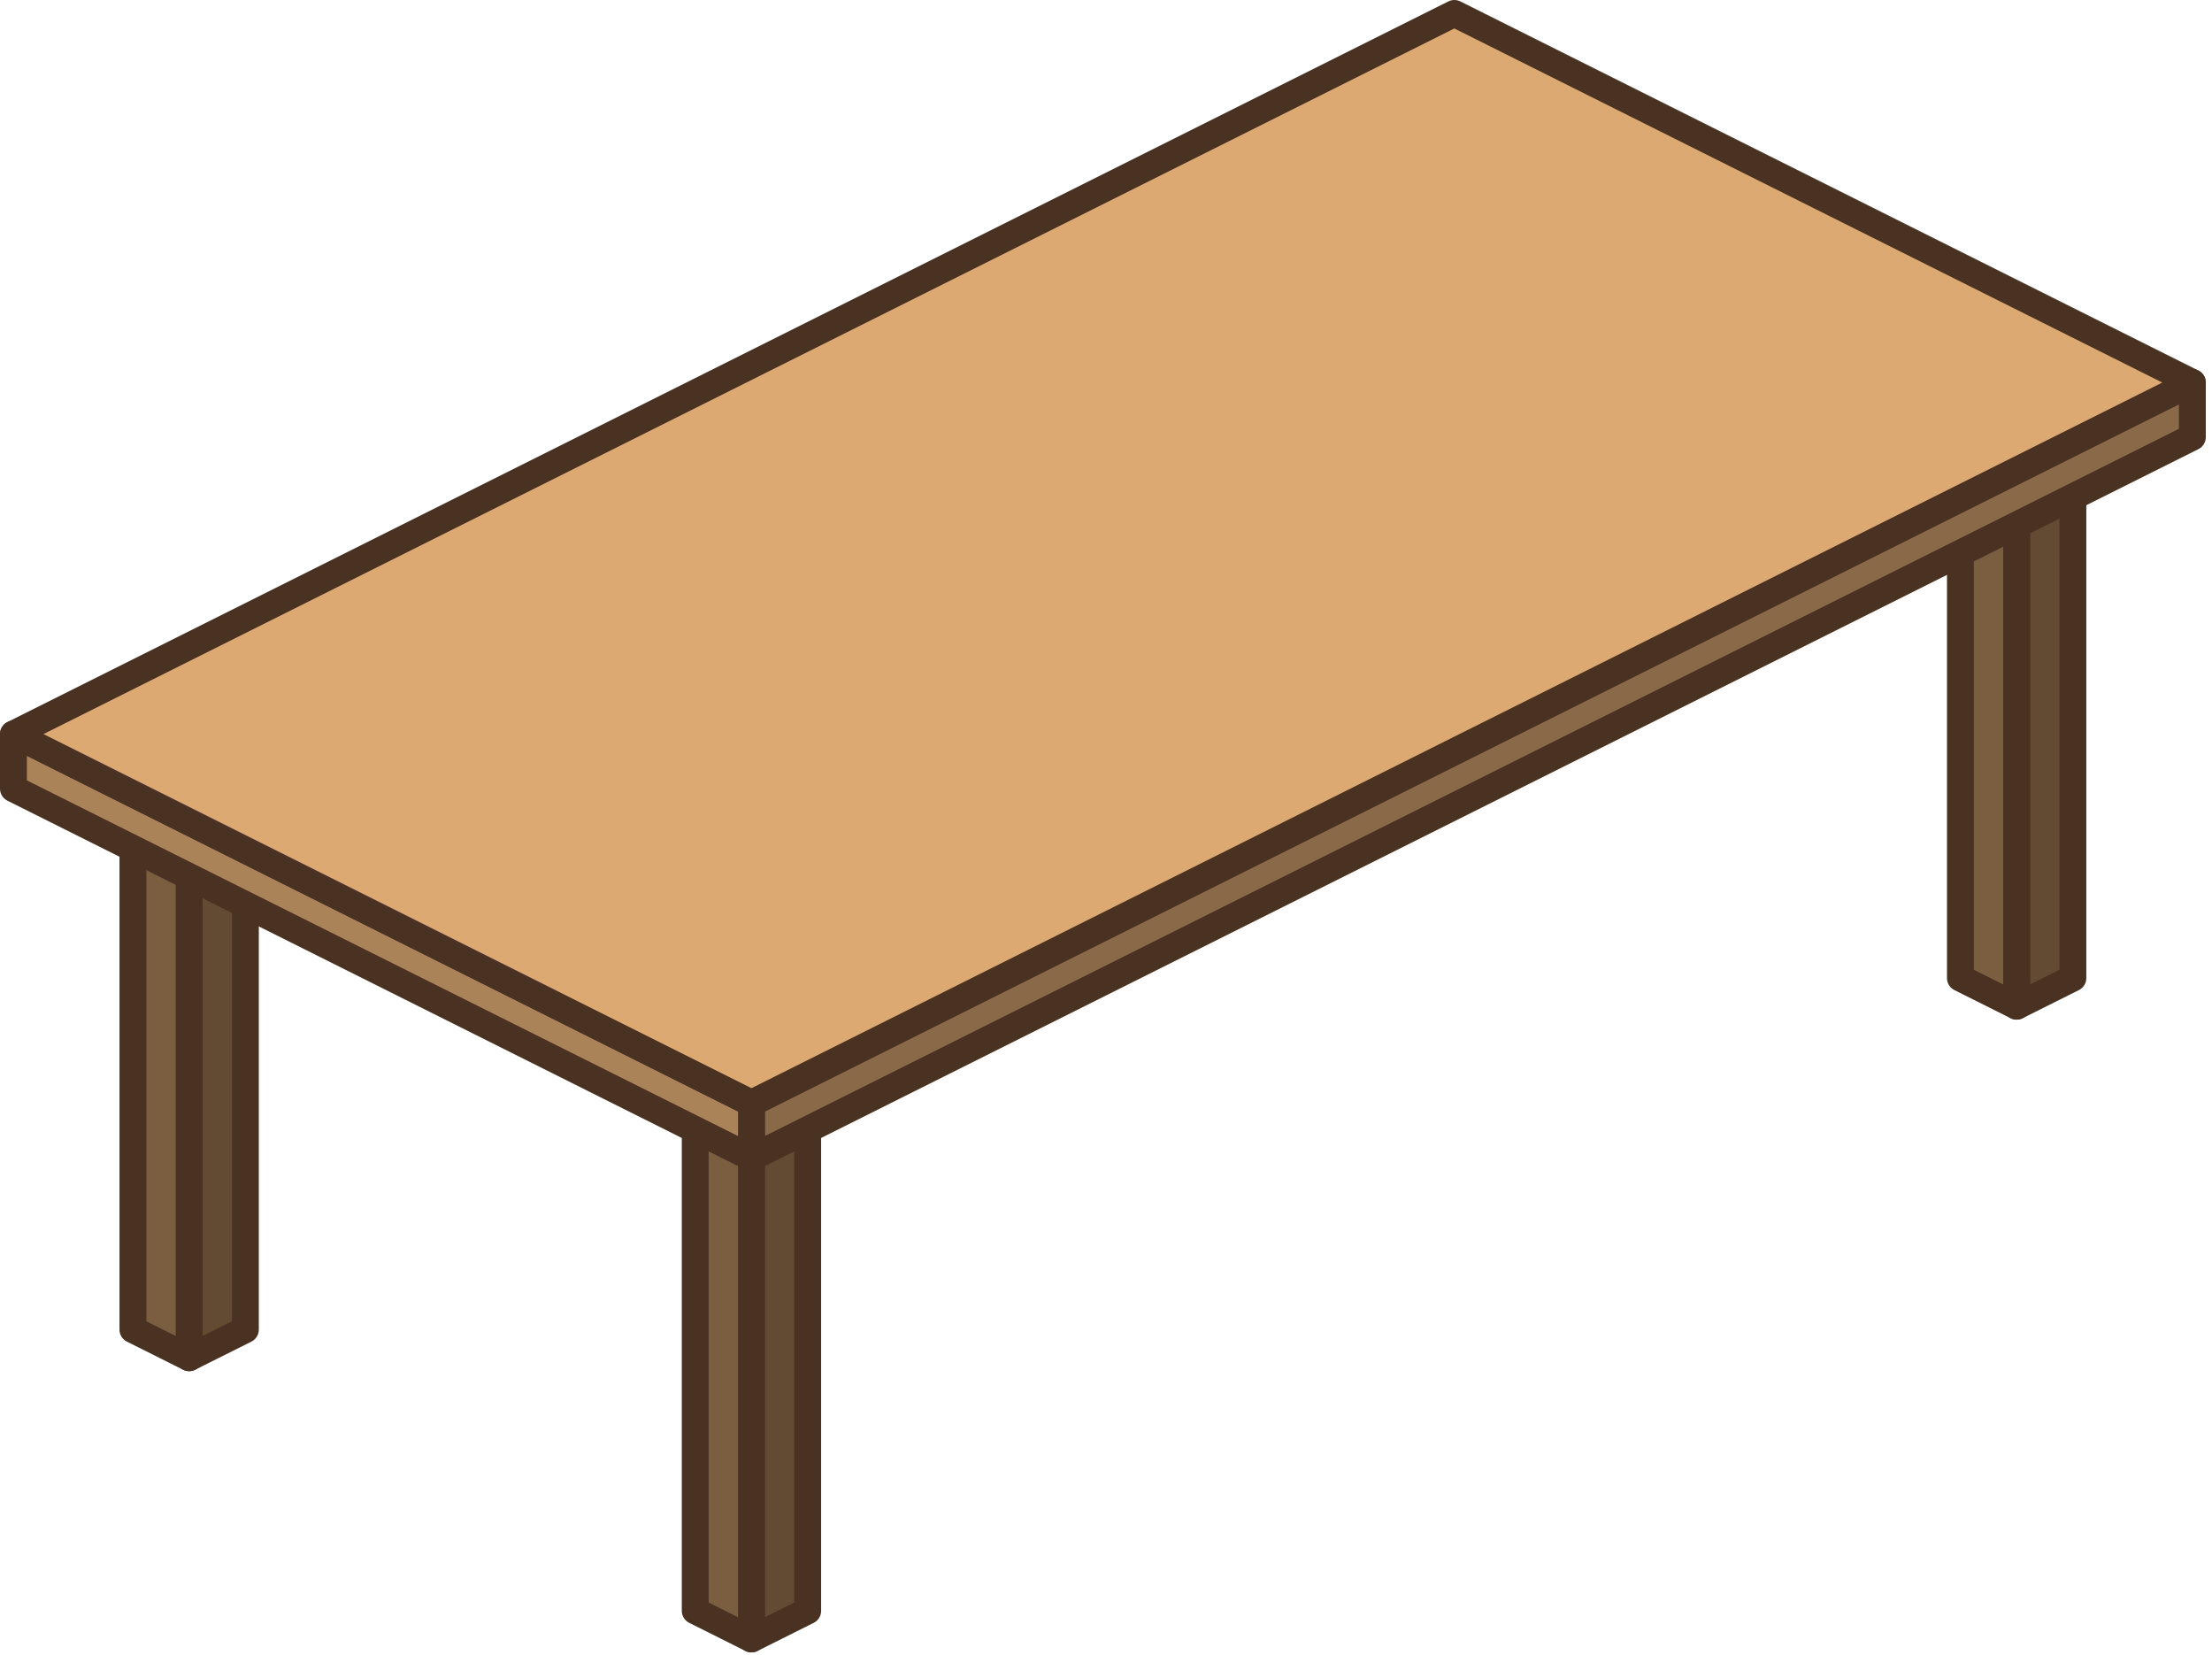
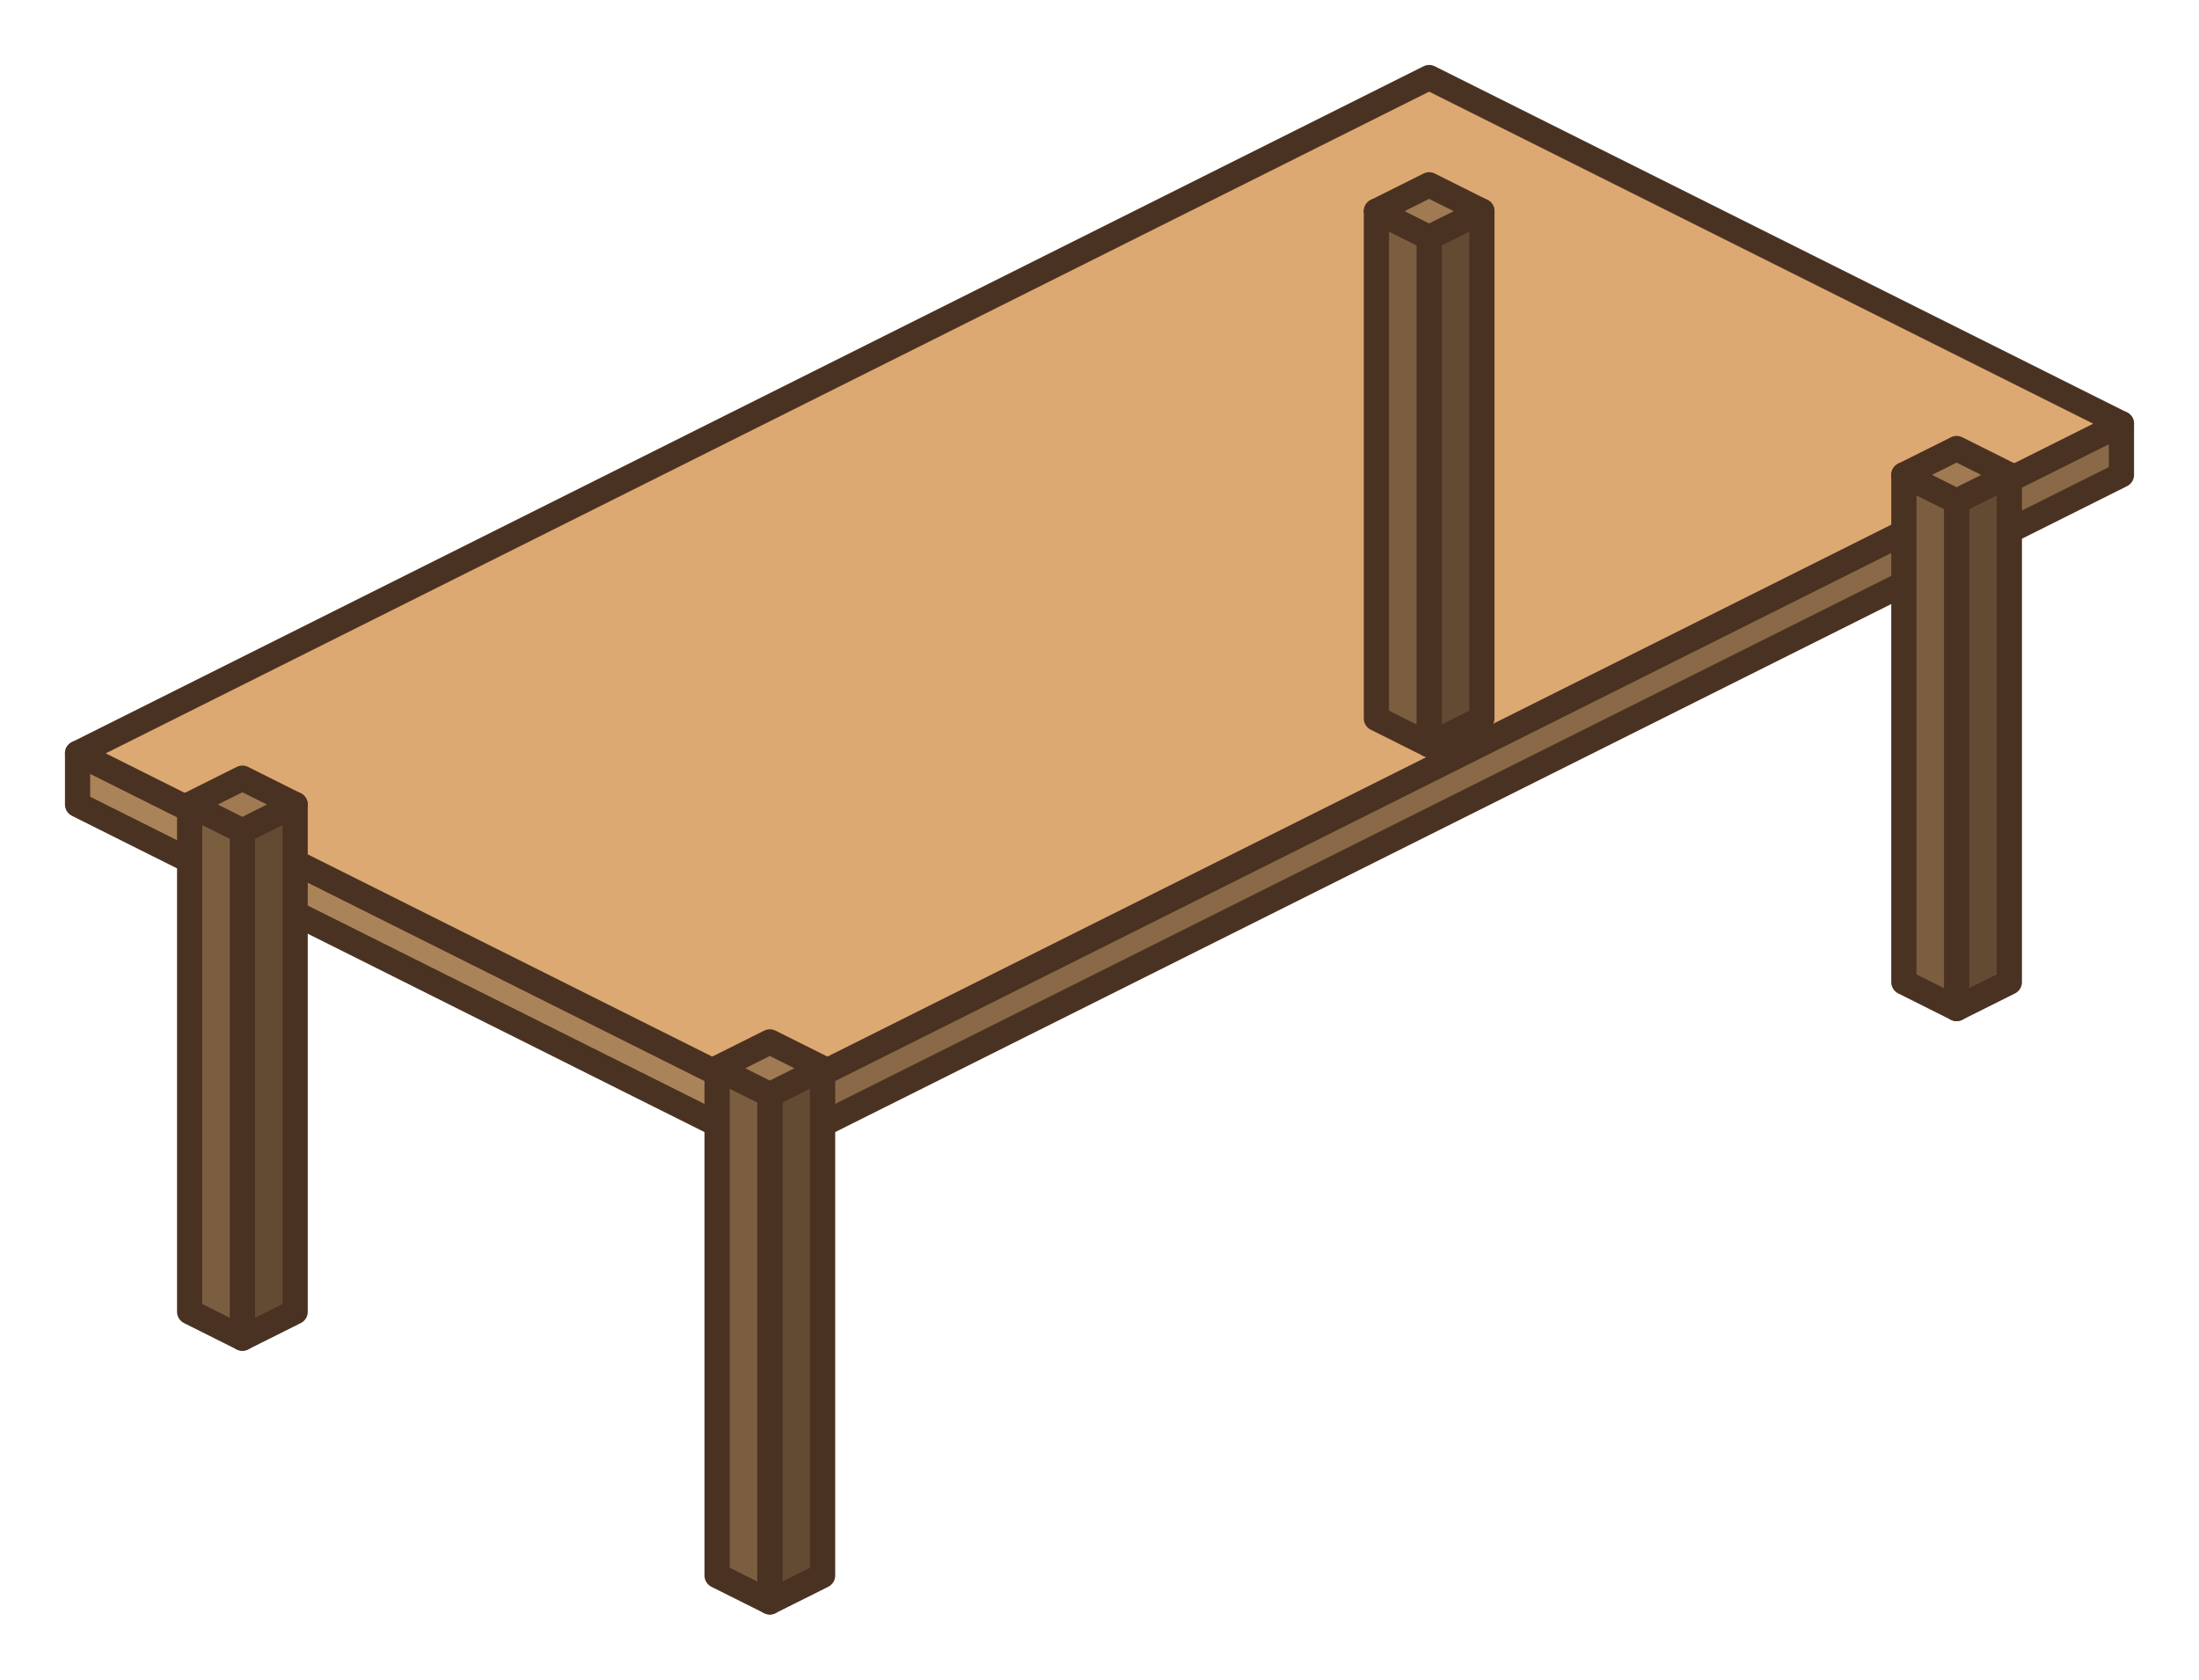
- <svg xmlns="http://www.w3.org/2000/svg" width="107" height="80" viewBox="0 0 107 80" fill="none">
-   <path d="M73.07 7.54L70.35 8.9V35.06L73.07 33.7V7.54Z" fill="#634B33" stroke="#4A3222" stroke-width="1.3" stroke-linejoin="round" />
-   <path d="M67.63 7.54L70.35 8.9V35.06L67.63 33.7V7.54Z" fill="#7B5E40" stroke="#4A3222" stroke-width="1.3" stroke-linejoin="round" />
-   <path d="M70.35 6.18L73.07 7.54L70.35 8.9L67.63 7.54L70.35 6.18Z" fill="#A07A53" stroke="#4A3222" stroke-width="1.3" stroke-linejoin="round" />
-   <path d="M100.27 21.14L97.55 22.5V48.66L100.27 47.3V21.14Z" fill="#634B33" stroke="#4A3222" stroke-width="1.3" stroke-linejoin="round" />
-   <path d="M94.83 21.14L97.55 22.5V48.66L94.83 47.3V21.14Z" fill="#7B5E40" stroke="#4A3222" stroke-width="1.3" stroke-linejoin="round" />
-   <path d="M97.55 19.78L100.27 21.14L97.55 22.5L94.83 21.14L97.55 19.78Z" fill="#A07A53" stroke="#4A3222" stroke-width="1.3" stroke-linejoin="round" />
-   <path d="M11.87 38.14L9.15 39.5V65.66L11.87 64.3V38.14Z" fill="#634B33" stroke="#4A3222" stroke-width="1.3" stroke-linejoin="round" />
-   <path d="M6.43 38.14L9.15 39.5V65.66L6.43 64.3V38.14Z" fill="#7B5E40" stroke="#4A3222" stroke-width="1.3" stroke-linejoin="round" />
-   <path d="M9.15 36.78L11.87 38.14L9.15 39.5L6.43 38.14L9.15 36.78Z" fill="#A07A53" stroke="#4A3222" stroke-width="1.3" stroke-linejoin="round" />
-   <path d="M39.07 51.74L36.35 53.1V79.26L39.07 77.9V51.74Z" fill="#634B33" stroke="#4A3222" stroke-width="1.3" stroke-linejoin="round" />
-   <path d="M33.63 51.74L36.35 53.1V79.26L33.63 77.9V51.74Z" fill="#7B5E40" stroke="#4A3222" stroke-width="1.3" stroke-linejoin="round" />
-   <path d="M36.35 50.38L39.07 51.74L36.35 53.1L33.63 51.74L36.35 50.38Z" fill="#A07A53" stroke="#4A3222" stroke-width="1.3" stroke-linejoin="round" />
-   <path d="M106.05 18.5L36.35 53.35V55.99L106.05 21.14V18.5Z" fill="#896947" stroke="#4A3222" stroke-width="1.3" stroke-linejoin="round" />
-   <path d="M0.65 35.5L36.35 53.35V55.99L0.65 38.14V35.5Z" fill="#AB8358" stroke="#4A3222" stroke-width="1.3" stroke-linejoin="round" />
-   <path d="M70.35 0.65L106.05 18.5L36.35 53.35L0.65 35.5L70.35 0.65Z" fill="#DDA972" stroke="#4A3222" stroke-width="1.3" stroke-linejoin="round" />
+ <svg xmlns="http://www.w3.org/2000/svg" viewBox="-73.7 -33.65 113.4 86.61" width="113.4" height="86.61">
+   <rect id="bounds" x="-73.7" y="-33.65" width="113.4" height="86.61" fill="none" stroke="none" />
+   <polygon points="35.7,-11.8 -34,23.05 -34,25.69 35.7,-9.16" fill="#896947" stroke="#4a3222" stroke-width="1.3" stroke-linejoin="round" />
+   <polygon points="-69.7,5.2 -34,23.05 -34,25.69 -69.7,7.84" fill="#ab8358" stroke="#4a3222" stroke-width="1.3" stroke-linejoin="round" />
+   <polygon points="0,-29.65 35.7,-11.8 -34,23.05 -69.7,5.2" fill="#dda972" stroke="#4a3222" stroke-width="1.3" stroke-linejoin="round" />
+   <polygon points="2.72,-22.76 0,-21.4 0,4.76 2.72,3.4" fill="#634b33" stroke="#4a3222" stroke-width="1.3" stroke-linejoin="round" />
+   <polygon points="-2.72,-22.76 0,-21.4 0,4.76 -2.72,3.4" fill="#7b5e40" stroke="#4a3222" stroke-width="1.3" stroke-linejoin="round" />
+   <polygon points="0,-24.12 2.72,-22.76 0,-21.4 -2.72,-22.76" fill="#a07a53" stroke="#4a3222" stroke-width="1.3" stroke-linejoin="round" />
+   <polygon points="29.92,-9.16 27.2,-7.8 27.2,18.36 29.92,17" fill="#634b33" stroke="#4a3222" stroke-width="1.3" stroke-linejoin="round" />
+   <polygon points="24.48,-9.16 27.2,-7.8 27.2,18.36 24.48,17" fill="#7b5e40" stroke="#4a3222" stroke-width="1.3" stroke-linejoin="round" />
+   <polygon points="27.2,-10.52 29.92,-9.16 27.2,-7.8 24.48,-9.16" fill="#a07a53" stroke="#4a3222" stroke-width="1.3" stroke-linejoin="round" />
+   <polygon points="-58.48,7.84 -61.2,9.2 -61.2,35.36 -58.48,34" fill="#634b33" stroke="#4a3222" stroke-width="1.3" stroke-linejoin="round" />
+   <polygon points="-63.92,7.84 -61.2,9.2 -61.2,35.36 -63.92,34" fill="#7b5e40" stroke="#4a3222" stroke-width="1.3" stroke-linejoin="round" />
+   <polygon points="-61.2,6.48 -58.48,7.84 -61.2,9.2 -63.92,7.84" fill="#a07a53" stroke="#4a3222" stroke-width="1.3" stroke-linejoin="round" />
+   <polygon points="-31.28,21.44 -34,22.8 -34,48.96 -31.28,47.6" fill="#634b33" stroke="#4a3222" stroke-width="1.3" stroke-linejoin="round" />
+   <polygon points="-36.72,21.44 -34,22.8 -34,48.96 -36.72,47.6" fill="#7b5e40" stroke="#4a3222" stroke-width="1.3" stroke-linejoin="round" />
+   <polygon points="-34,20.08 -31.28,21.44 -34,22.8 -36.72,21.44" fill="#a07a53" stroke="#4a3222" stroke-width="1.3" stroke-linejoin="round" />
</svg>
